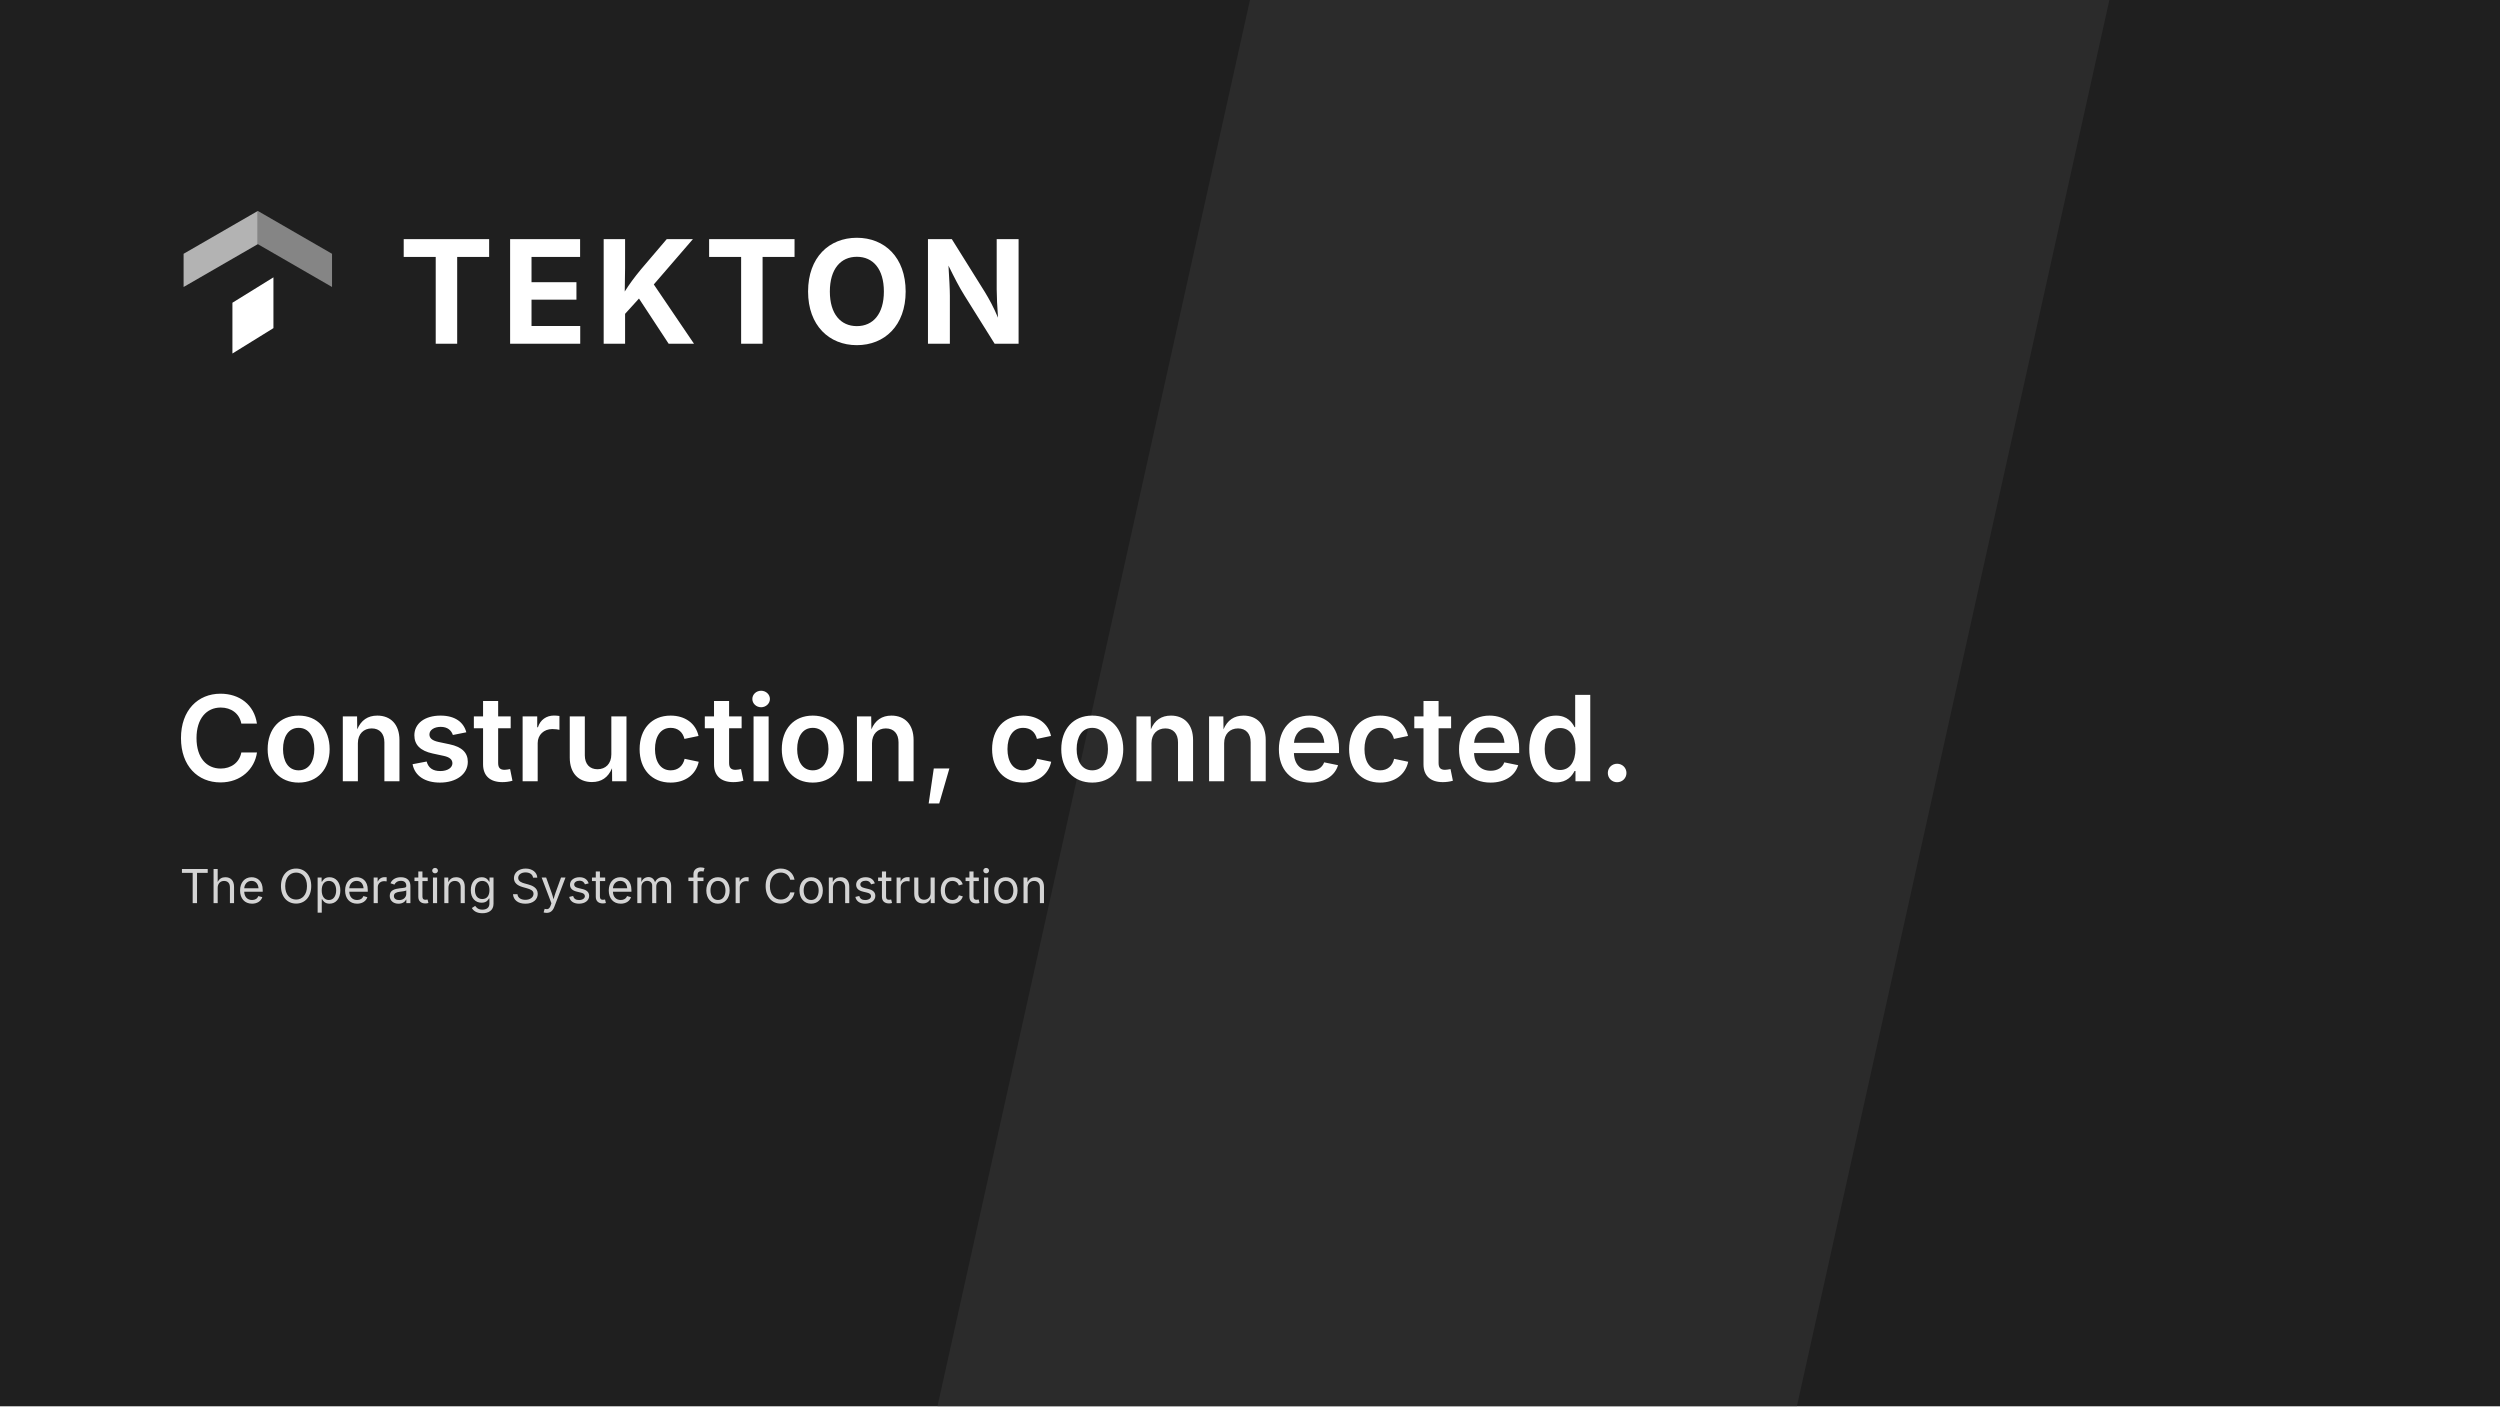
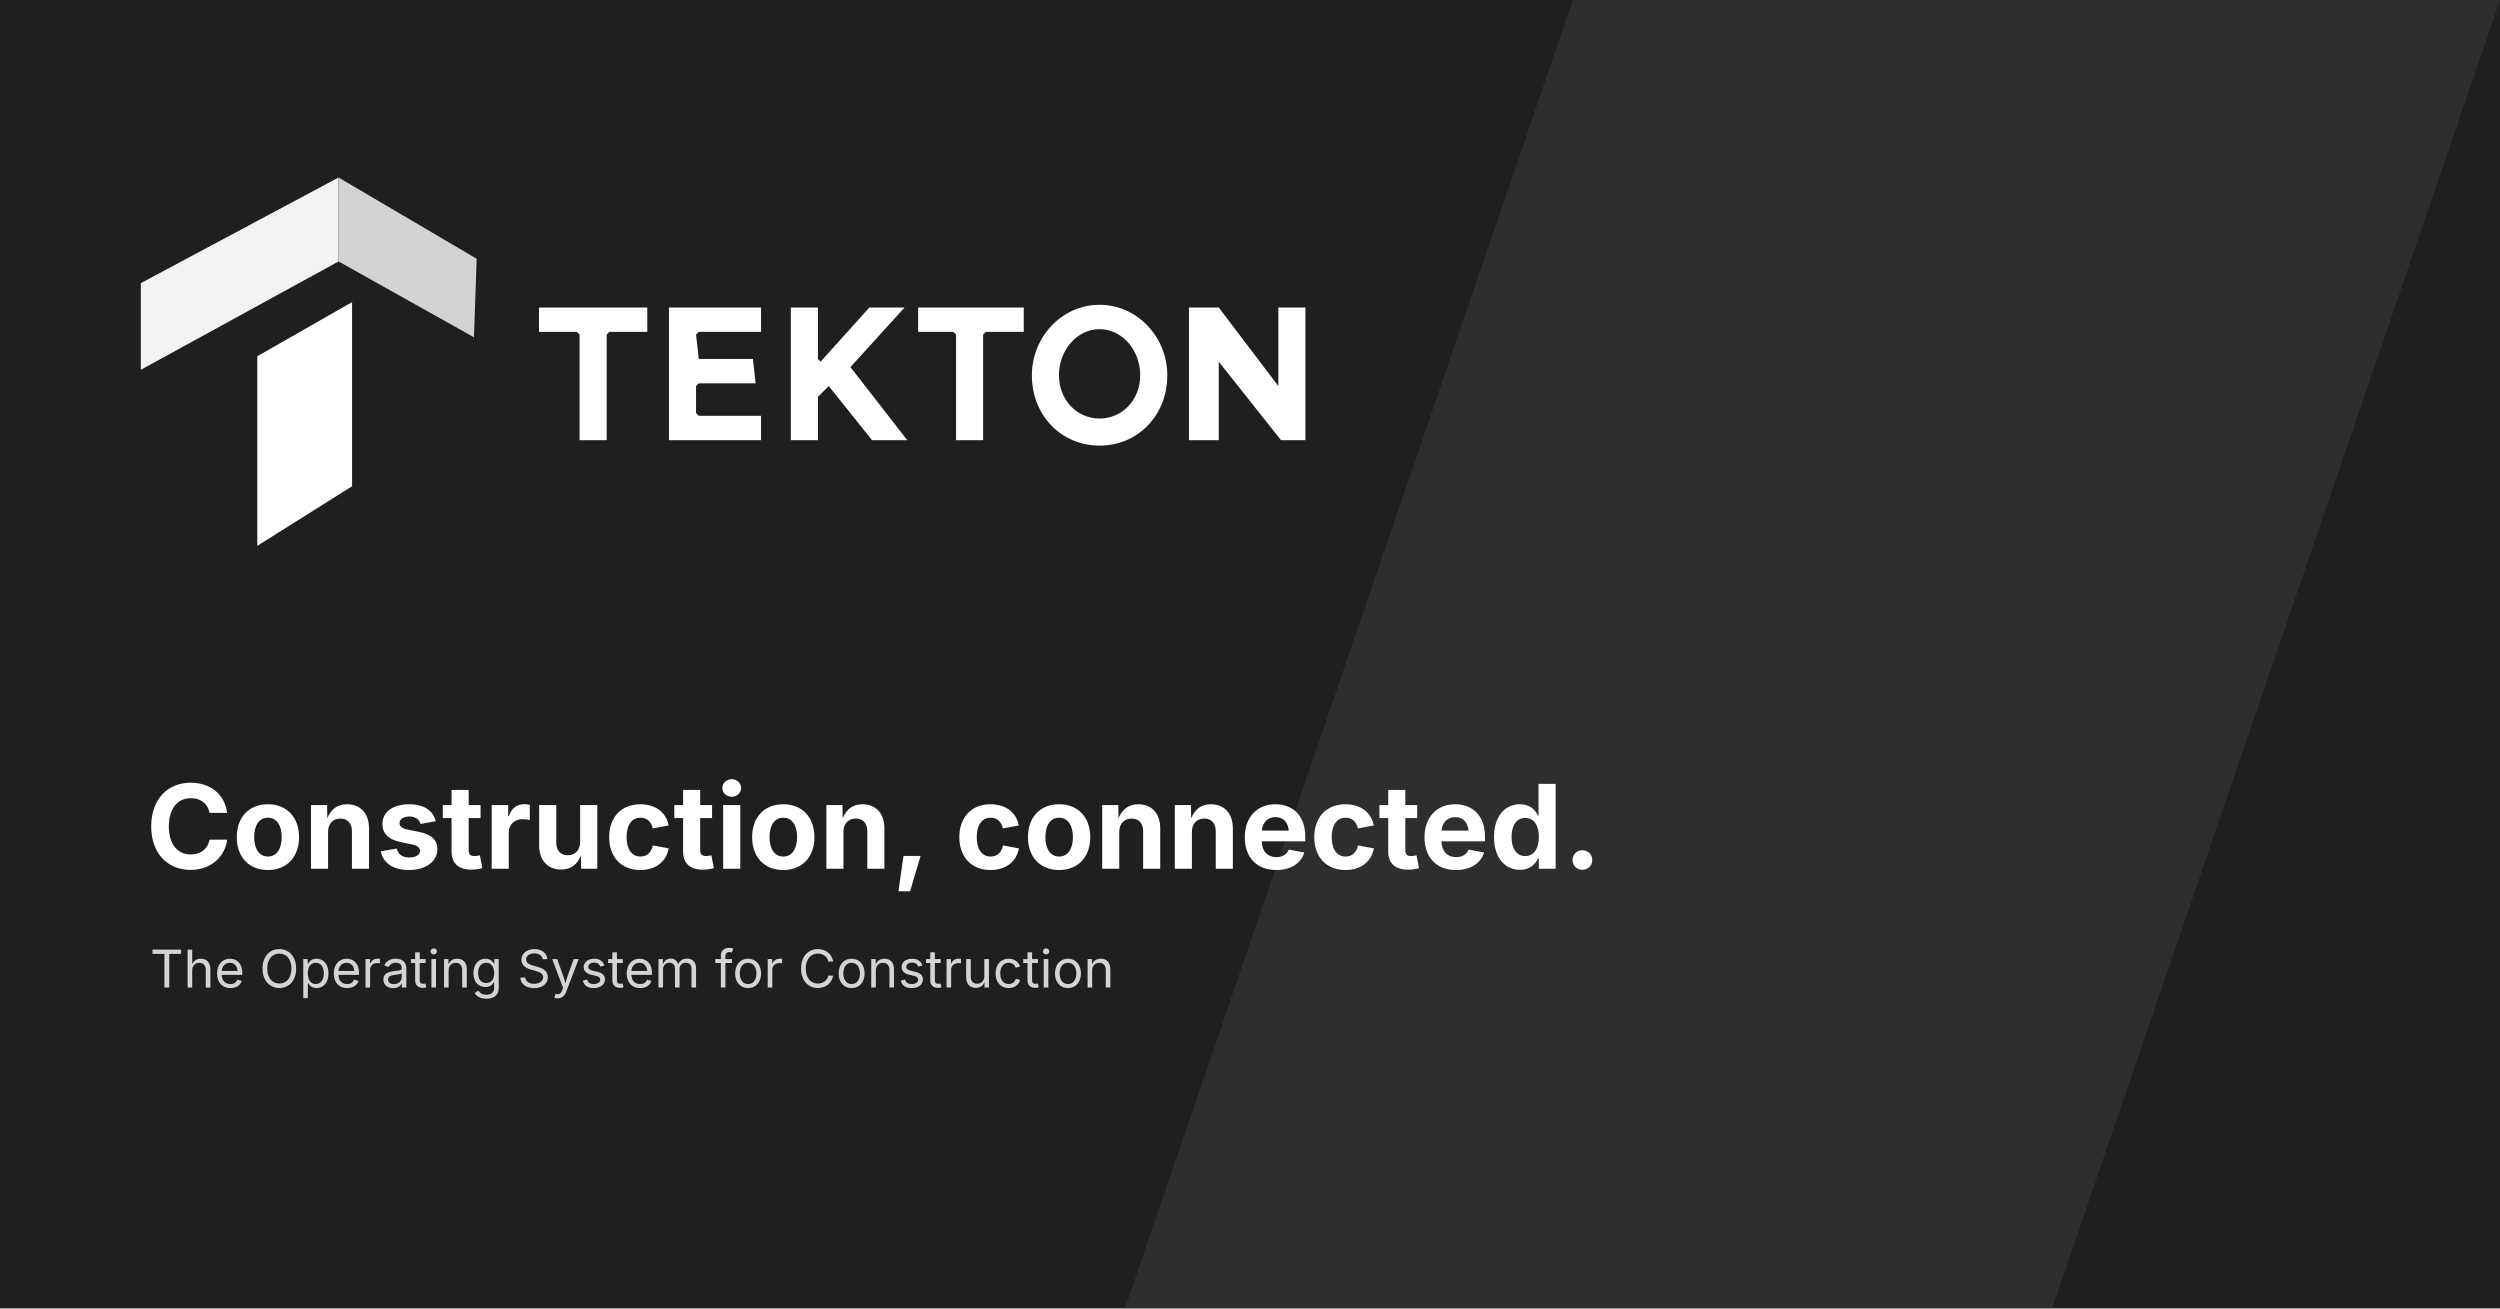
- <svg xmlns="http://www.w3.org/2000/svg" width="1600" height="900" viewBox="0 0 1600 900" role="img" aria-label="TEKTON logo corrected version 2">
-   <rect width="1600" height="900" fill="#1F1F1F" />
-   <path d="M800 0 L1350 0 L1150 900 L600 900 Z" fill="#3A3A3A" opacity=".45" />
-   <g transform="translate(105 110) scale(1.25)">
-     <g class="tekton-mark">
-       <path d="M 10 41.94 L 48 20 L 48 37 L 10 58.94 Z" fill="#B3B3B3" />
-       <path d="M 48 20 L 86 41.94 L 86 58.94 L 48 37 Z" fill="#858585" />
-       <path d="M 35 67 L 56 54 L 56 80 L 35 93 Z" fill="#FFFFFF" />
-     </g>
+ <svg xmlns="http://www.w3.org/2000/svg" viewBox="0 0 1200 628" width="1200" height="628" role="img" aria-label="TEKTON social banner">
+   <rect width="1200" height="628" fill="#1F1F1F" />
+   <path d="M 755 0 L 1200 0 L 985 628 L 540 628 Z" fill="#3A3A3A" opacity=".55" />
+   <g transform="translate(65 80) scale(1.3)">
+     <path d="M 2 43 L 75 4 L 75 35 L 2 75 Z" fill="#F2F2F2" />
+     <path d="M 75 4 L 126 34 L 125 63 L 75 35 Z" fill="#D3D3D3" />
+     <path d="M 45 70 L 80 50 L 80 118 L 45 140 Z" fill="#FFFFFF" />
+     <path d="M 149 52 L 149 61 L 163 61 L 164 62 L 164 101 L 174 101 L 174 62 L 175 61 L 189 61 L 189 52 Z M 197 52 L 197 101 L 231 101 L 231 92 L 208 92 L 207 91 L 207 81 L 208 80 L 229 80 L 228 71 L 208 71 L 207 62 L 208 61 L 231 61 L 231 52 Z M 242 52 L 242 101 L 252 101 L 252 85 L 256 81 L 272 101 L 285 101 L 264 74 L 284 52 L 271 52 L 253 72 L 252 71 L 252 52 Z M 289 52 L 289 61 L 302 61 L 303 62 L 303 101 L 313 101 L 313 62 L 314 61 L 328 61 L 328 52 Z M 389 52 L 400 52 L 422 81 L 422 52 L 432 52 L 432 101 L 423 101 L 400 72 L 400 101 L 389 101 Z M 356 51 C 370 51 381 63 381 77 C 381 92 370 103 356 103 C 342 103 331 92 331 77 C 331 63 342 51 356 51 Z M 356 60 C 364.3 60 371 67.7 371 77 C 371 86.2 364.3 93 356 93 C 347.7 93 341 86.2 341 77 C 341 67.7 347.7 60 356 60 Z" fill="#FFFFFF" fill-rule="evenodd" />
  </g>
-   <text x="255" y="220" font-family="Inter,Arial" font-weight="700" font-size="92" letter-spacing="4" fill="#FFFFFF">TEKTON</text>
-   <text x="112" y="500" font-family="Inter,Arial" font-size="76" font-weight="600" fill="#FFFFFF">Construction, connected.</text>
-   <text x="115" y="578" font-family="Inter,Arial" font-size="30" fill="#D4D4D4">The Operating System for Construction</text>
+   <text x="70" y="417" font-family="Inter,Arial" font-size="56" font-weight="700" fill="#FFFFFF">Construction, connected.</text>
+   <text x="72" y="474" font-family="Inter,Arial" font-size="25" fill="#D4D4D4">The Operating System for Construction</text>
</svg>
